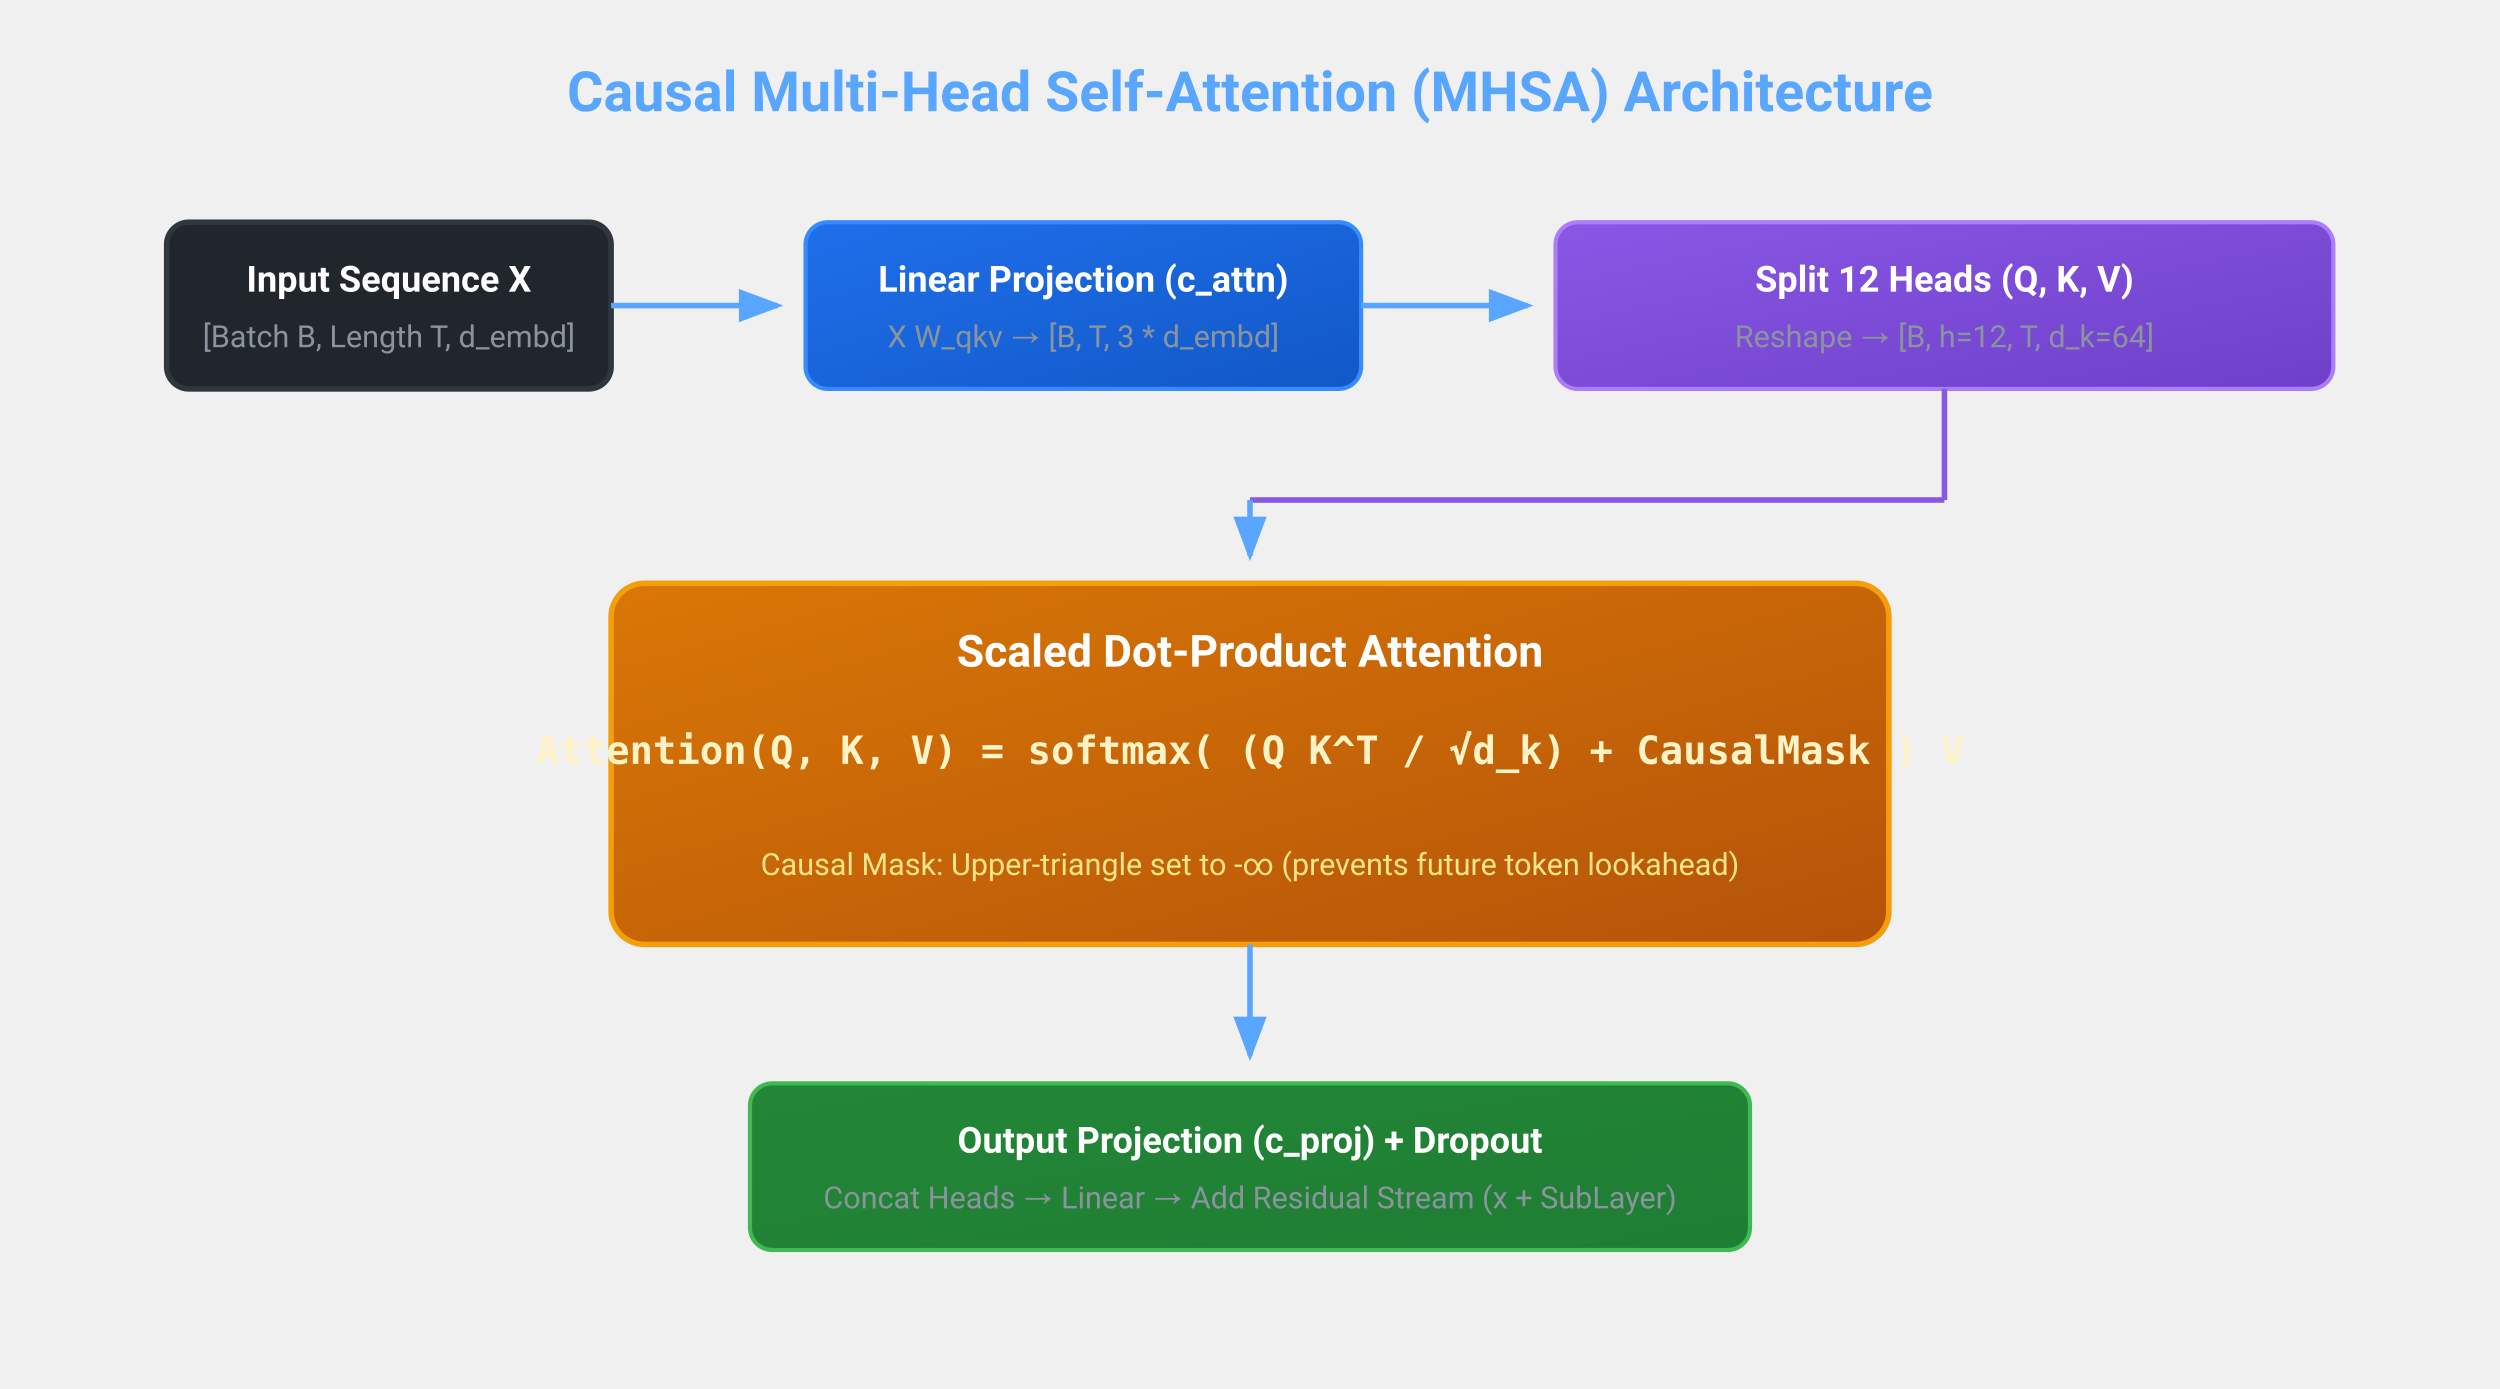
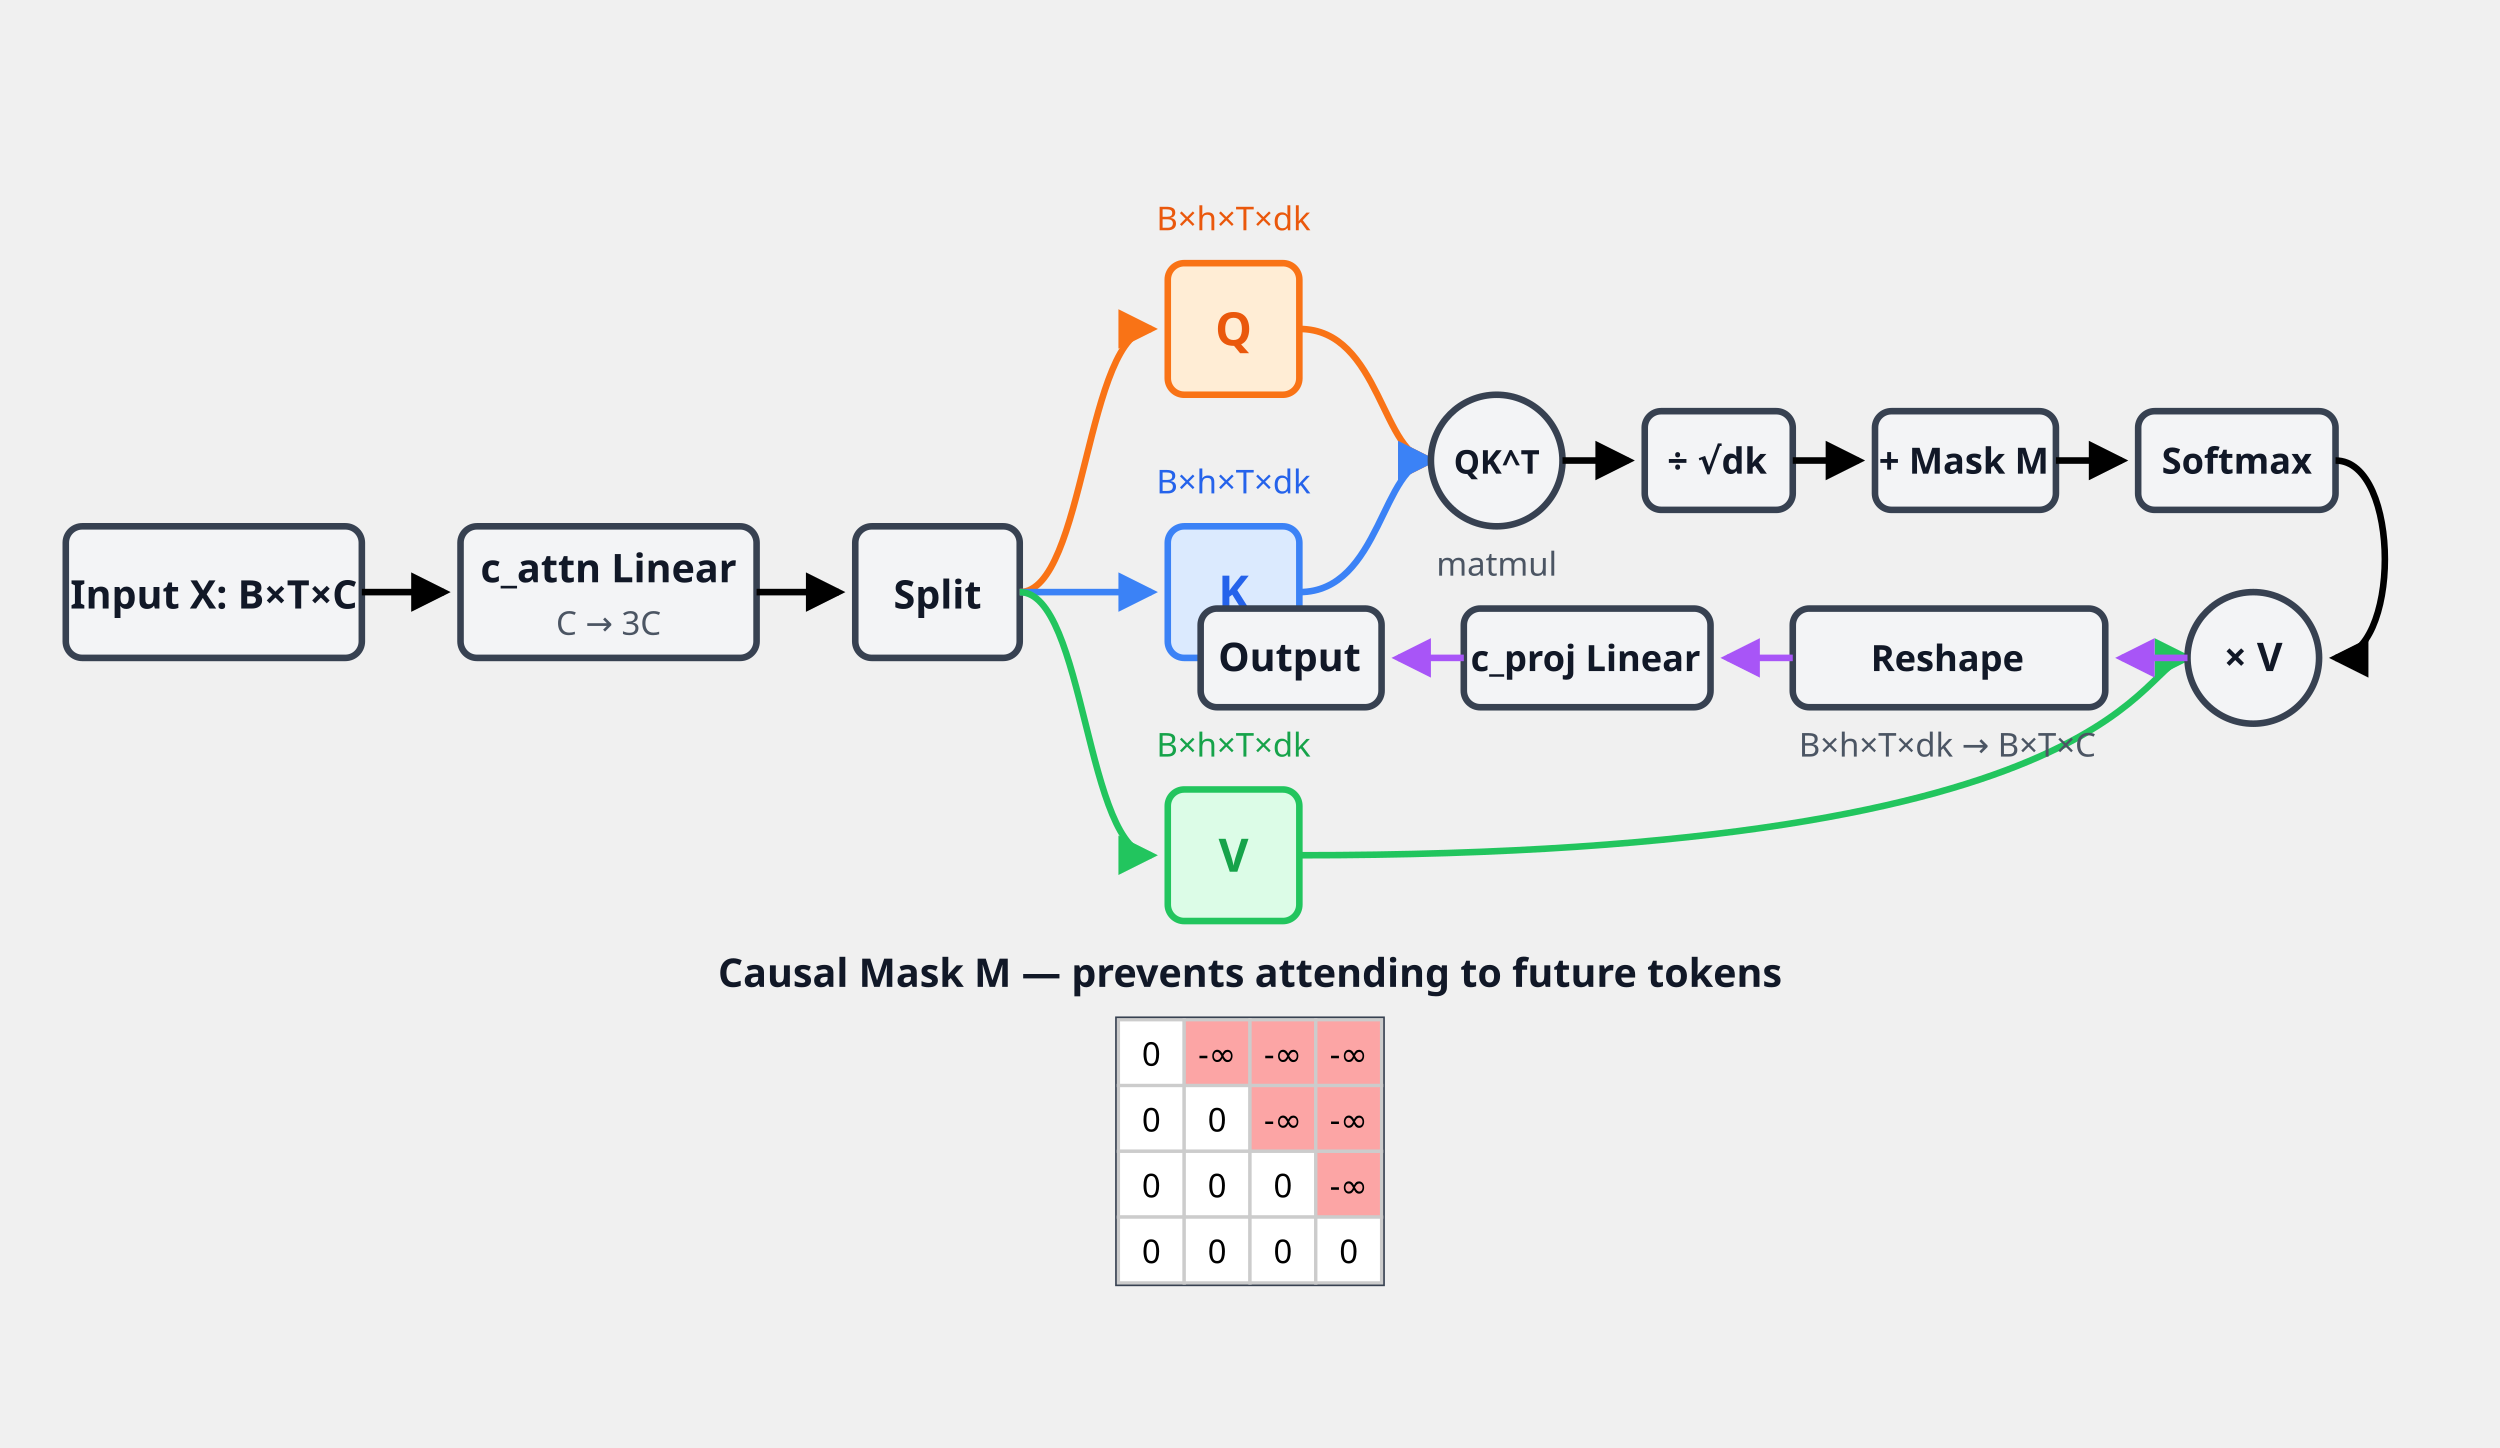
- <svg xmlns="http://www.w3.org/2000/svg" viewBox="0 0 900 500" width="100%" height="100%" style="background-color: #0d1117; font-family: -apple-system, BlinkMacSystemFont, 'Segoe UI', Roboto, Helvetica, Arial, sans-serif;">
-   <style>
-     .title { font-size: 20px; font-weight: bold; fill: #58a6ff; text-anchor: middle; }
-     .box-text { font-size: 13px; font-weight: 600; fill: #ffffff; text-anchor: middle; }
-     .sub-text { font-size: 11px; fill: #8b949e; text-anchor: middle; }
-     .arrow { stroke: #58a6ff; stroke-width: 2; marker-end: url(#arrowhead); }
-   </style>
+ <svg xmlns="http://www.w3.org/2000/svg" viewBox="0 0 760 440" width="760" height="440" style="background-color: white; font-family: sans-serif;">
  <defs>
-     <marker id="arrowhead" markerWidth="8" markerHeight="6" refX="7" refY="3" orient="auto">
-       <polygon points="0 0, 8 3, 0 6" fill="#58a6ff" />
+     <marker id="arrow_orange" markerWidth="6" markerHeight="6" refX="5" refY="3" orient="auto">
+       <path d="M0,0 L6,3 L0,6 Z" fill="#F97316" />
    </marker>
-     <linearGradient id="grad-blue" x1="0%" y1="0%" x2="100%" y2="100%">
-       <stop offset="0%" stop-color="#1f6feb" />
-       <stop offset="100%" stop-color="#1158c7" />
-     </linearGradient>
-     <linearGradient id="grad-purple" x1="0%" y1="0%" x2="100%" y2="100%">
-       <stop offset="0%" stop-color="#8957e5" />
-       <stop offset="100%" stop-color="#6e40c9" />
-     </linearGradient>
-     <linearGradient id="grad-orange" x1="0%" y1="0%" x2="100%" y2="100%">
-       <stop offset="0%" stop-color="#d97706" />
-       <stop offset="100%" stop-color="#b45309" />
-     </linearGradient>
-     <linearGradient id="grad-green" x1="0%" y1="0%" x2="100%" y2="100%">
-       <stop offset="0%" stop-color="#238636" />
-       <stop offset="100%" stop-color="#1e7e34" />
-     </linearGradient>
+     <marker id="arrow_blue" markerWidth="6" markerHeight="6" refX="5" refY="3" orient="auto">
+       <path d="M0,0 L6,3 L0,6 Z" fill="#3B82F6" />
+     </marker>
+     <marker id="arrow_green" markerWidth="6" markerHeight="6" refX="5" refY="3" orient="auto">
+       <path d="M0,0 L6,3 L0,6 Z" fill="#22C55E" />
+     </marker>
+     <marker id="arrow_purple" markerWidth="6" markerHeight="6" refX="5" refY="3" orient="auto">
+       <path d="M0,0 L6,3 L0,6 Z" fill="#A855F7" />
+     </marker>
+     <marker id="arrow_black" markerWidth="6" markerHeight="6" refX="5" refY="3" orient="auto">
+       <path d="M0,0 L6,3 L0,6 Z" fill="#000000" />
+     </marker>
  </defs>
-   <text x="450" y="40" class="title">Causal Multi-Head Self-Attention (MHSA) Architecture</text>
-   <rect x="60" y="80" width="160" height="60" rx="8" fill="#21262d" stroke="#30363d" stroke-width="2" />
-   <text x="140" y="105" class="box-text">Input Sequence X</text>
-   <text x="140" y="125" class="sub-text">[Batch B, Length T, d_embd]</text>
-   <rect x="290" y="80" width="200" height="60" rx="8" fill="url(#grad-blue)" stroke="#388bfd" stroke-width="1.5" />
-   <text x="390" y="105" class="box-text">Linear Projection (c_attn)</text>
-   <text x="390" y="125" class="sub-text">X W_qkv → [B, T, 3 * d_embd]</text>
-   <rect x="560" y="80" width="280" height="60" rx="8" fill="url(#grad-purple)" stroke="#ab7df8" stroke-width="1.5" />
-   <text x="700" y="105" class="box-text">Split 12 Heads (Q, K, V)</text>
-   <text x="700" y="125" class="sub-text">Reshape → [B, h=12, T, d_k=64]</text>
-   <line x1="220" y1="110" x2="280" y2="110" class="arrow" />
-   <line x1="490" y1="110" x2="550" y2="110" class="arrow" />
-   <rect x="220" y="210" width="460" height="130" rx="12" fill="url(#grad-orange)" stroke="#f59e0b" stroke-width="2" />
-   <text x="450" y="240" class="box-text" style="font-size: 16px;">Scaled Dot-Product Attention</text>
-   <text x="450" y="275" class="box-text" style="font-family: monospace; font-size: 14px; fill: #fef3c7;">
-     Attention(Q, K, V) = softmax( (Q K^T / √d_k) + CausalMask ) V
-   </text>
-   <text x="450" y="315" class="sub-text" style="fill: #fde68a;">
-     Causal Mask: Upper-triangle set to -∞ (prevents future token lookahead)
-   </text>
-   <line x1="700" y1="140" x2="700" y2="180" stroke="#8957e5" stroke-width="2" />
-   <line x1="700" y1="180" x2="450" y2="180" stroke="#8957e5" stroke-width="2" />
-   <line x1="450" y1="180" x2="450" y2="200" class="arrow" />
-   <rect x="270" y="390" width="360" height="60" rx="8" fill="url(#grad-green)" stroke="#3fb950" stroke-width="1.5" />
-   <text x="450" y="415" class="box-text">Output Projection (c_proj) + Dropout</text>
-   <text x="450" y="435" class="sub-text">Concat Heads → Linear → Add Residual Stream (x + SubLayer)</text>
-   <line x1="450" y1="340" x2="450" y2="380" class="arrow" />
+   <rect x="20" y="160" width="90" height="40" rx="5" fill="#F3F4F6" stroke="#374151" stroke-width="2" />
+   <text x="65" y="185" font-size="12" text-anchor="middle" font-weight="bold" fill="#111827">Input X: B×T×C</text>
+   <line x1="110" y1="180" x2="135" y2="180" stroke="#000" stroke-width="2" marker-end="url(#arrow_black)" />
+   <rect x="140" y="160" width="90" height="40" rx="5" fill="#F3F4F6" stroke="#374151" stroke-width="2" />
+   <text x="185" y="177" font-size="12" text-anchor="middle" font-weight="bold" fill="#111827">c_attn Linear</text>
+   <text x="185" y="193" font-size="10" text-anchor="middle" fill="#4B5563">C → 3C</text>
+   <line x1="230" y1="180" x2="255" y2="180" stroke="#000" stroke-width="2" marker-end="url(#arrow_black)" />
+   <rect x="260" y="160" width="50" height="40" rx="5" fill="#F3F4F6" stroke="#374151" stroke-width="2" />
+   <text x="285" y="185" font-size="12" text-anchor="middle" font-weight="bold" fill="#111827">Split</text>
+   <path d="M 310 180 C 330 180, 330 100, 350 100" fill="none" stroke="#F97316" stroke-width="2" marker-end="url(#arrow_orange)" />
+   <rect x="355" y="80" width="40" height="40" rx="5" fill="#FFEDD5" stroke="#F97316" stroke-width="2" />
+   <text x="375" y="105" font-size="14" text-anchor="middle" font-weight="bold" fill="#EA580C">Q</text>
+   <text x="375" y="70" font-size="10" text-anchor="middle" fill="#EA580C">B×h×T×dk</text>
+   <line x1="310" y1="180" x2="350" y2="180" stroke="#3B82F6" stroke-width="2" marker-end="url(#arrow_blue)" />
+   <rect x="355" y="160" width="40" height="40" rx="5" fill="#DBEAFE" stroke="#3B82F6" stroke-width="2" />
+   <text x="375" y="185" font-size="14" text-anchor="middle" font-weight="bold" fill="#2563EB">K</text>
+   <text x="375" y="150" font-size="10" text-anchor="middle" fill="#2563EB">B×h×T×dk</text>
+   <path d="M 310 180 C 330 180, 330 260, 350 260" fill="none" stroke="#22C55E" stroke-width="2" marker-end="url(#arrow_green)" />
+   <rect x="355" y="240" width="40" height="40" rx="5" fill="#DCFCE7" stroke="#22C55E" stroke-width="2" />
+   <text x="375" y="265" font-size="14" text-anchor="middle" font-weight="bold" fill="#16A34A">V</text>
+   <text x="375" y="230" font-size="10" text-anchor="middle" fill="#16A34A">B×h×T×dk</text>
+   <path d="M 395 100 C 420 100, 420 140, 435 140" fill="none" stroke="#F97316" stroke-width="2" marker-end="url(#arrow_orange)" />
+   <path d="M 395 180 C 420 180, 420 140, 435 140" fill="none" stroke="#3B82F6" stroke-width="2" marker-end="url(#arrow_blue)" />
+   <circle cx="455" cy="140" r="20" fill="#F3F4F6" stroke="#374151" stroke-width="2" />
+   <text x="455" y="144" font-size="10" text-anchor="middle" font-weight="bold" fill="#111827">QK^T</text>
+   <text x="455" y="175" font-size="10" text-anchor="middle" fill="#4B5563">matmul</text>
+   <line x1="475" y1="140" x2="495" y2="140" stroke="#000" stroke-width="2" marker-end="url(#arrow_black)" />
+   <rect x="500" y="125" width="45" height="30" rx="5" fill="#F3F4F6" stroke="#374151" stroke-width="2" />
+   <text x="522" y="144" font-size="11" text-anchor="middle" font-weight="bold" fill="#111827">÷ √dk</text>
+   <line x1="545" y1="140" x2="565" y2="140" stroke="#000" stroke-width="2" marker-end="url(#arrow_black)" />
+   <rect x="570" y="125" width="55" height="30" rx="5" fill="#F3F4F6" stroke="#374151" stroke-width="2" />
+   <text x="597" y="144" font-size="11" text-anchor="middle" font-weight="bold" fill="#111827">+ Mask M</text>
+   <line x1="625" y1="140" x2="645" y2="140" stroke="#000" stroke-width="2" marker-end="url(#arrow_black)" />
+   <rect x="650" y="125" width="60" height="30" rx="5" fill="#F3F4F6" stroke="#374151" stroke-width="2" />
+   <text x="680" y="144" font-size="11" text-anchor="middle" font-weight="bold" fill="#111827">Softmax</text>
+   <path d="M 710 140 C 730 140, 730 200, 710 200" fill="none" stroke="#000" stroke-width="2" marker-end="url(#arrow_black)" />
+   <path d="M 395 260 C 650 260, 650 200, 665 200" fill="none" stroke="#22C55E" stroke-width="2" marker-end="url(#arrow_green)" />
+   <circle cx="685" cy="200" r="20" fill="#F3F4F6" stroke="#374151" stroke-width="2" />
+   <text x="685" y="204" font-size="12" text-anchor="middle" font-weight="bold" fill="#111827">× V</text>
+   <line x1="665" y1="200" x2="645" y2="200" stroke="#A855F7" stroke-width="2" marker-end="url(#arrow_purple)" />
+   <rect x="545" y="185" width="95" height="30" rx="5" fill="#F3F4F6" stroke="#374151" stroke-width="2" />
+   <text x="592" y="204" font-size="11" text-anchor="middle" font-weight="bold" fill="#111827">Reshape</text>
+   <text x="592" y="230" font-size="10" text-anchor="middle" fill="#4B5563">B×h×T×dk → B×T×C</text>
+   <line x1="545" y1="200" x2="525" y2="200" stroke="#A855F7" stroke-width="2" marker-end="url(#arrow_purple)" />
+   <rect x="445" y="185" width="75" height="30" rx="5" fill="#F3F4F6" stroke="#374151" stroke-width="2" />
+   <text x="482" y="204" font-size="11" text-anchor="middle" font-weight="bold" fill="#111827">c_proj Linear</text>
+   <line x1="445" y1="200" x2="425" y2="200" stroke="#A855F7" stroke-width="2" marker-end="url(#arrow_purple)" />
+   <rect x="365" y="185" width="55" height="30" rx="5" fill="#F3F4F6" stroke="#374151" stroke-width="2" />
+   <text x="392" y="204" font-size="12" text-anchor="middle" font-weight="bold" fill="#111827">Output</text>
+   <g transform="translate(280, 310)">
+     <text x="100" y="-10" font-size="12" text-anchor="middle" font-weight="bold" fill="#111827">Causal Mask M — prevents attending to future tokens</text>
+     <rect x="60" y="0" width="80" height="80" fill="none" stroke="#374151" stroke-width="2" />
+     <rect x="60" y="0" width="20" height="20" fill="#fff" stroke="#ccc" />
+     <text x="70" y="14" font-size="10" text-anchor="middle">0</text>
+     <rect x="80" y="0" width="20" height="20" fill="#FCA5A5" stroke="#ccc" />
+     <text x="90" y="14" font-size="10" text-anchor="middle">-∞</text>
+     <rect x="100" y="0" width="20" height="20" fill="#FCA5A5" stroke="#ccc" />
+     <text x="110" y="14" font-size="10" text-anchor="middle">-∞</text>
+     <rect x="120" y="0" width="20" height="20" fill="#FCA5A5" stroke="#ccc" />
+     <text x="130" y="14" font-size="10" text-anchor="middle">-∞</text>
+     <rect x="60" y="20" width="20" height="20" fill="#fff" stroke="#ccc" />
+     <text x="70" y="34" font-size="10" text-anchor="middle">0</text>
+     <rect x="80" y="20" width="20" height="20" fill="#fff" stroke="#ccc" />
+     <text x="90" y="34" font-size="10" text-anchor="middle">0</text>
+     <rect x="100" y="20" width="20" height="20" fill="#FCA5A5" stroke="#ccc" />
+     <text x="110" y="34" font-size="10" text-anchor="middle">-∞</text>
+     <rect x="120" y="20" width="20" height="20" fill="#FCA5A5" stroke="#ccc" />
+     <text x="130" y="34" font-size="10" text-anchor="middle">-∞</text>
+     <rect x="60" y="40" width="20" height="20" fill="#fff" stroke="#ccc" />
+     <text x="70" y="54" font-size="10" text-anchor="middle">0</text>
+     <rect x="80" y="40" width="20" height="20" fill="#fff" stroke="#ccc" />
+     <text x="90" y="54" font-size="10" text-anchor="middle">0</text>
+     <rect x="100" y="40" width="20" height="20" fill="#fff" stroke="#ccc" />
+     <text x="110" y="54" font-size="10" text-anchor="middle">0</text>
+     <rect x="120" y="40" width="20" height="20" fill="#FCA5A5" stroke="#ccc" />
+     <text x="130" y="54" font-size="10" text-anchor="middle">-∞</text>
+     <rect x="60" y="60" width="20" height="20" fill="#fff" stroke="#ccc" />
+     <text x="70" y="74" font-size="10" text-anchor="middle">0</text>
+     <rect x="80" y="60" width="20" height="20" fill="#fff" stroke="#ccc" />
+     <text x="90" y="74" font-size="10" text-anchor="middle">0</text>
+     <rect x="100" y="60" width="20" height="20" fill="#fff" stroke="#ccc" />
+     <text x="110" y="74" font-size="10" text-anchor="middle">0</text>
+     <rect x="120" y="60" width="20" height="20" fill="#fff" stroke="#ccc" />
+     <text x="130" y="74" font-size="10" text-anchor="middle">0</text>
+   </g>
</svg>
